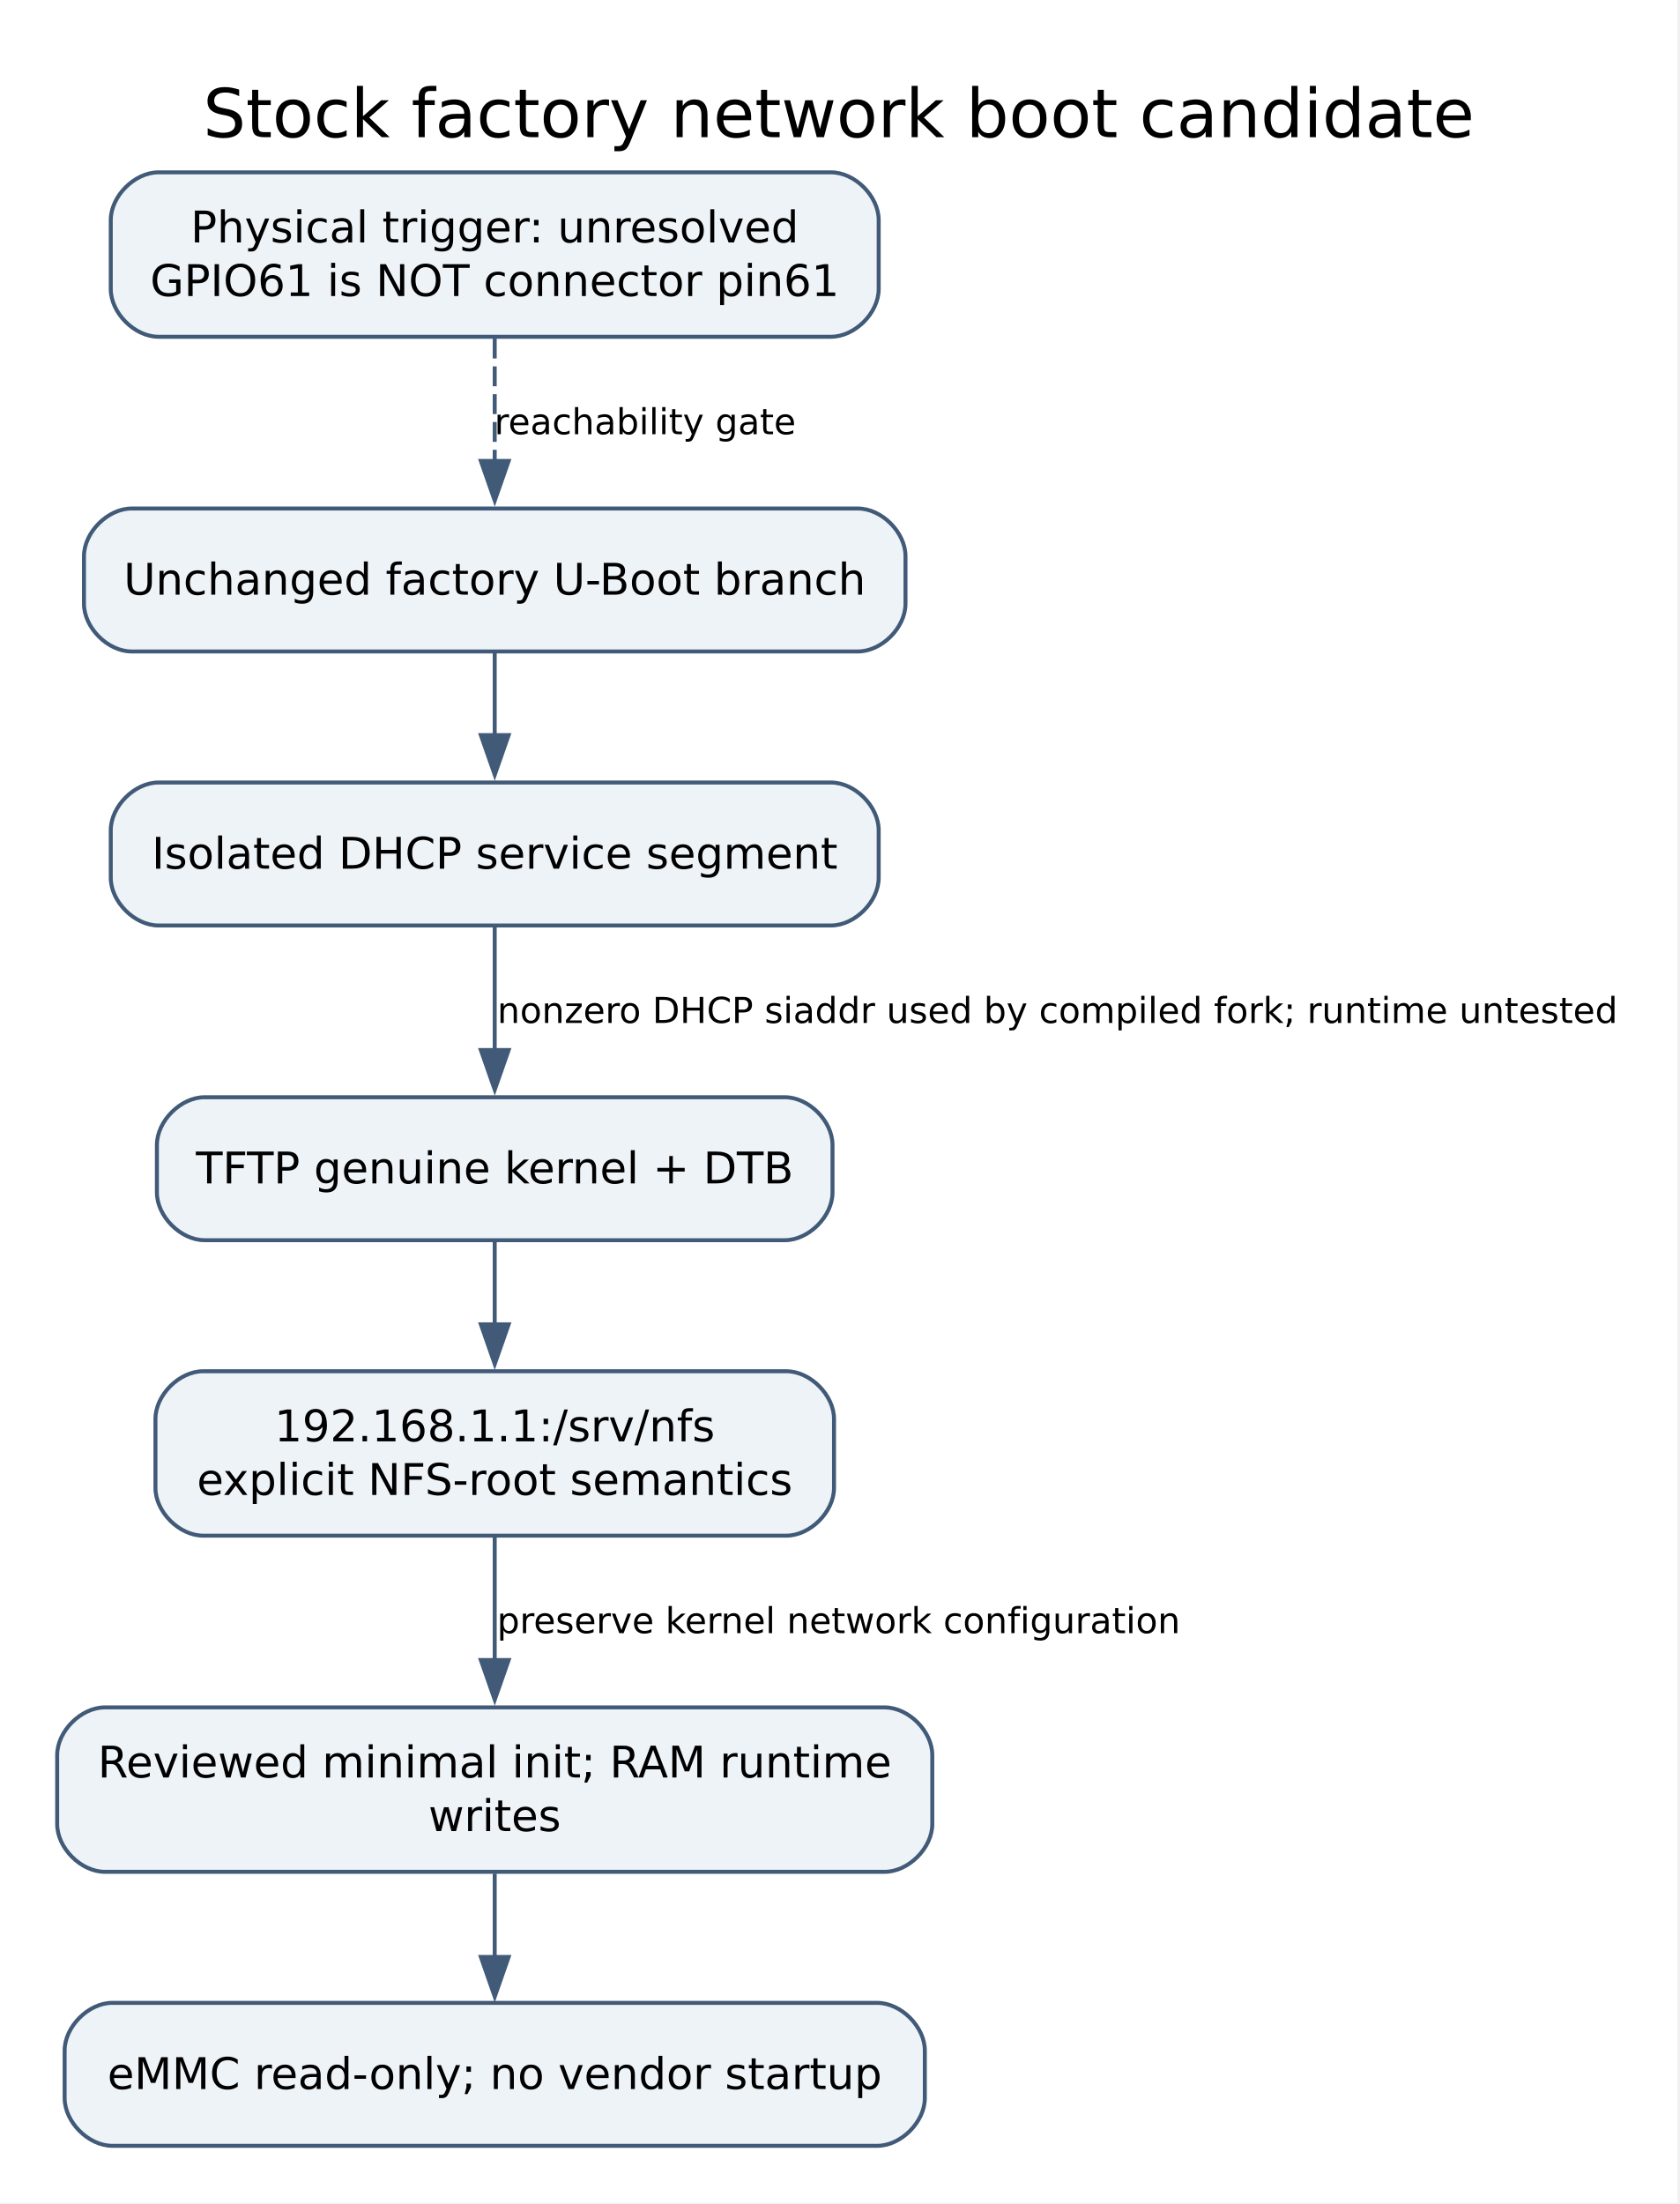
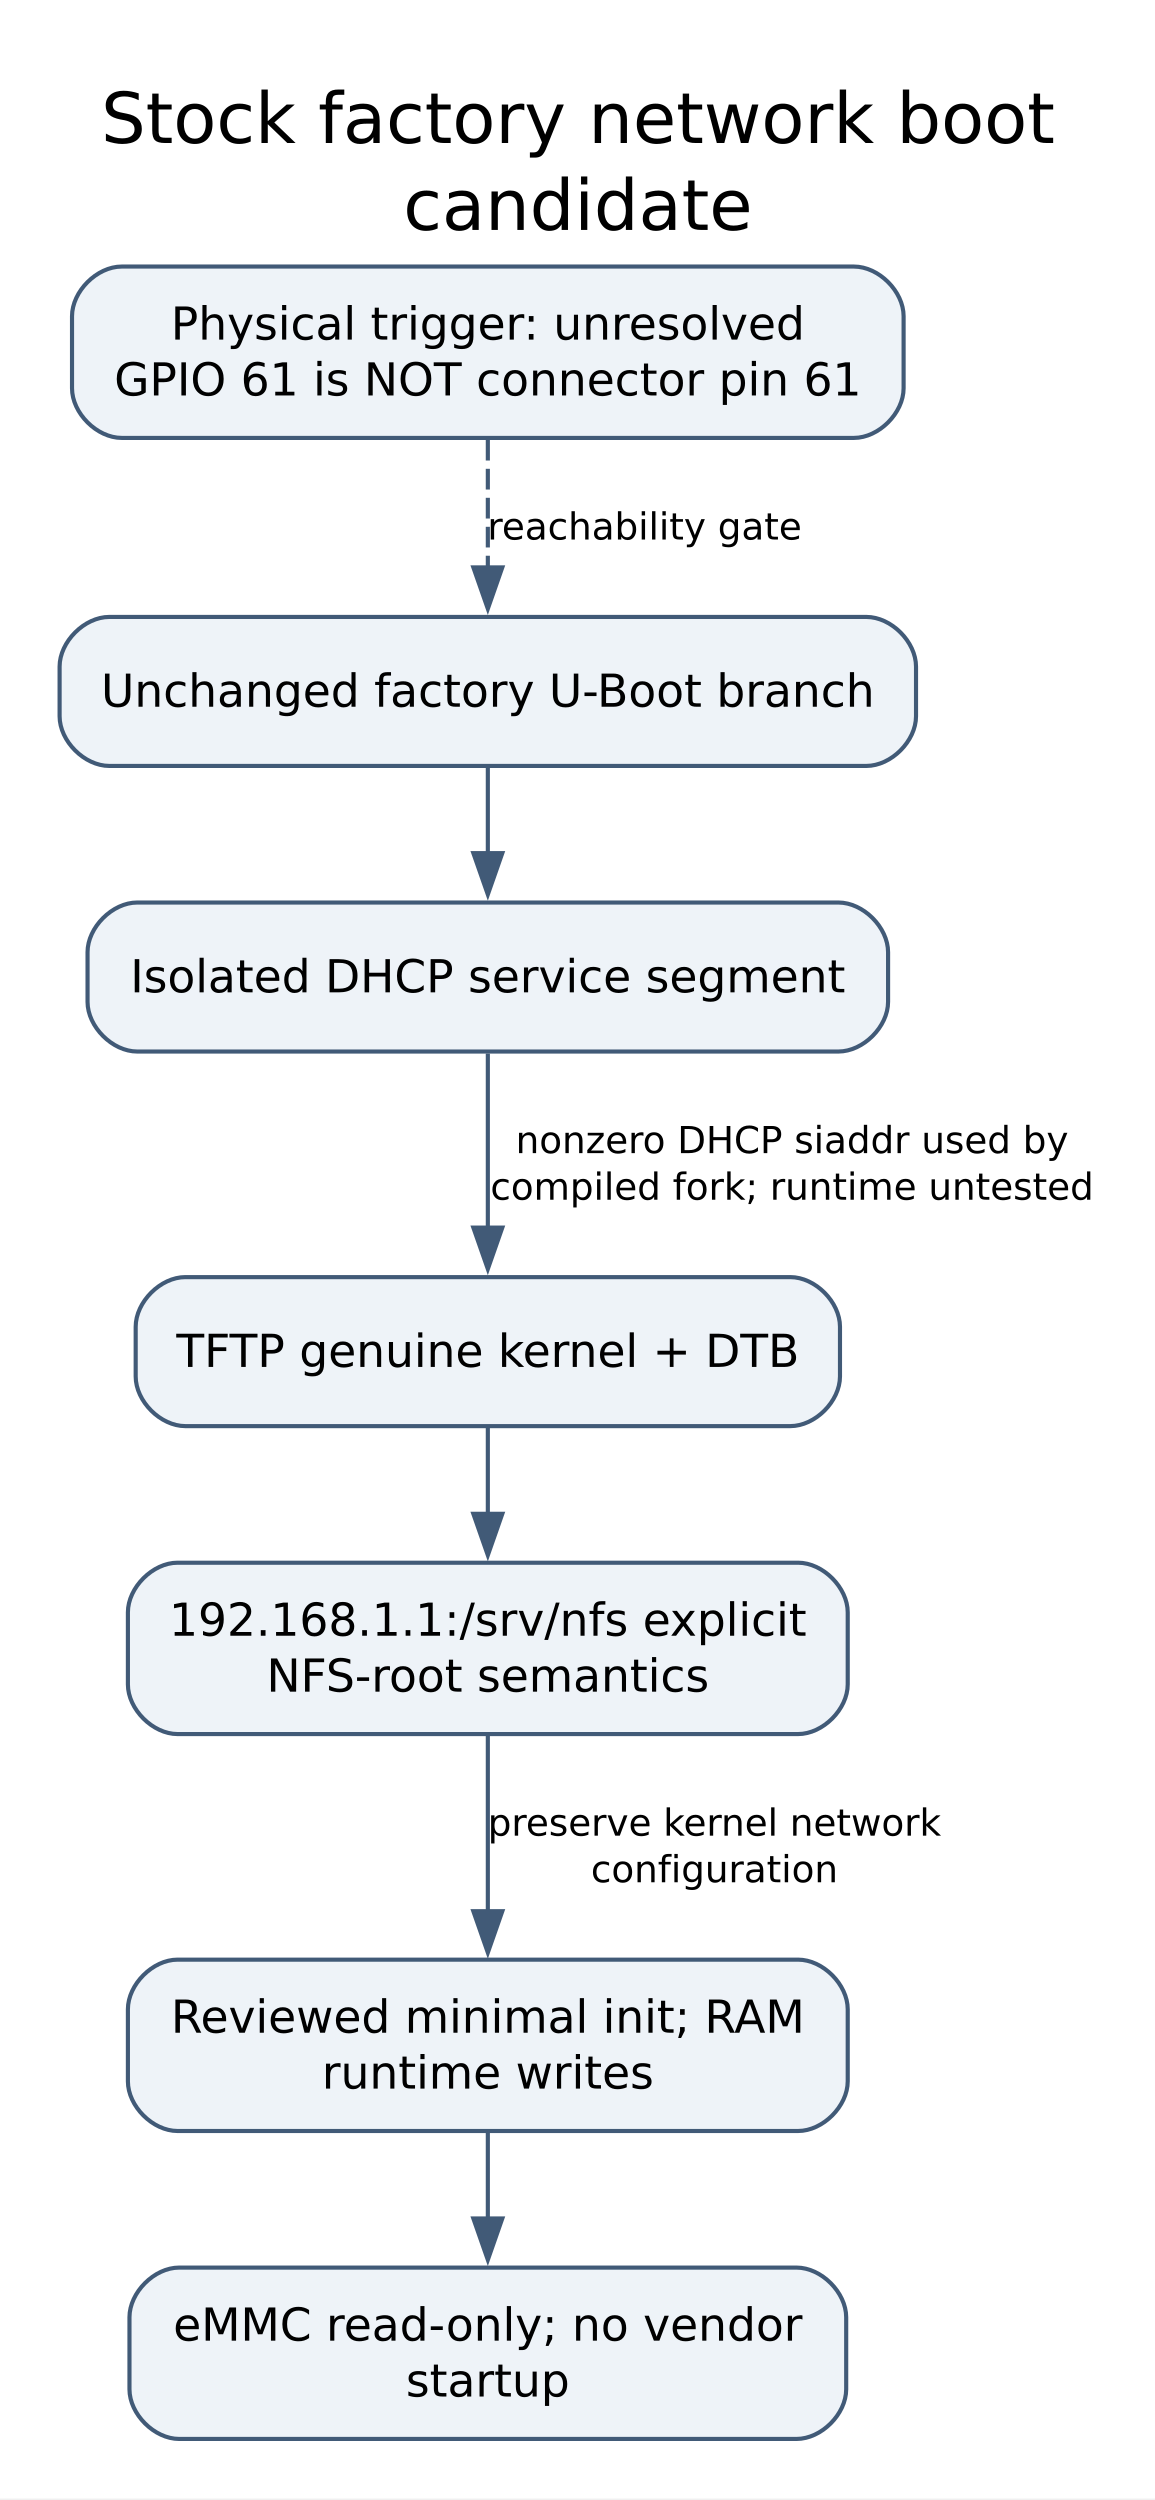
- <svg xmlns="http://www.w3.org/2000/svg" role="img" aria-labelledby="figure-title figure-desc" width="423pt" height="555pt" viewBox="0.00 0.00 423.00 555.00">
-   <g id="graph0" class="graph" transform="scale(1 1) rotate(0) translate(14.4 540.35)">
-     <polygon fill="white" stroke="none" points="-14.4,14.4 -14.4,-540.35 408.1,-540.35 408.1,14.4 -14.4,14.4" />
-     <text xml:space="preserve" text-anchor="middle" x="196.85" y="-505.8" font-family="DejaVu Sans" font-size="17.00">Stock factory network boot candidate</text>
+ <svg xmlns="http://www.w3.org/2000/svg" width="279pt" height="604pt" viewBox="0.00 0.00 279.00 604.00" role="img" aria-labelledby="figure-title figure-description">
+   <g id="graph0" class="graph" transform="scale(1 1) rotate(0) translate(14.4 589.25)">
+     <polygon fill="white" stroke="none" points="-14.4,14.4 -14.4,-589.25 264.86,-589.25 264.86,14.4 -14.4,14.4" />
+     <text xml:space="preserve" text-anchor="middle" x="125.23" y="-554.7" font-family="DejaVu Sans" font-size="17.00">Stock factory network boot</text>
+     <text xml:space="preserve" text-anchor="middle" x="125.23" y="-533.7" font-family="DejaVu Sans" font-size="17.00">candidate</text>
    <g id="node1" class="node">
-       <path fill="#eef3f8" stroke="#415a77" d="M194.91,-496.95C194.91,-496.95 25.5,-496.95 25.5,-496.95 19.5,-496.95 13.5,-490.95 13.5,-484.95 13.5,-484.95 13.5,-467.55 13.5,-467.55 13.5,-461.55 19.5,-455.55 25.5,-455.55 25.5,-455.55 194.91,-455.55 194.91,-455.55 200.91,-455.55 206.91,-461.55 206.91,-467.55 206.91,-467.55 206.91,-484.95 206.91,-484.95 206.91,-490.95 200.91,-496.95 194.91,-496.95" />
-       <text xml:space="preserve" text-anchor="middle" x="110.2" y="-479.3" font-family="DejaVu Sans" font-size="11.00">Physical trigger: unresolved</text>
-       <text xml:space="preserve" text-anchor="middle" x="110.2" y="-465.8" font-family="DejaVu Sans" font-size="11.00">GPIO61 is NOT connector pin61</text>
+       <path fill="#eef3f8" stroke="#415a77" d="M191.91,-524.85C191.91,-524.85 15,-524.85 15,-524.85 9,-524.85 3,-518.85 3,-512.85 3,-512.85 3,-495.45 3,-495.45 3,-489.45 9,-483.45 15,-483.45 15,-483.45 191.91,-483.45 191.91,-483.45 197.91,-483.45 203.91,-489.45 203.91,-495.45 203.91,-495.45 203.91,-512.85 203.91,-512.85 203.91,-518.85 197.91,-524.85 191.91,-524.85" />
+       <text xml:space="preserve" text-anchor="middle" x="103.46" y="-507.2" font-family="DejaVu Sans" font-size="11.00">Physical trigger: unresolved</text>
+       <text xml:space="preserve" text-anchor="middle" x="103.46" y="-493.7" font-family="DejaVu Sans" font-size="11.00">GPIO 61 is NOT connector pin 61</text>
    </g>
    <g id="node2" class="node">
-       <path fill="#eef3f8" stroke="#415a77" d="M201.66,-412.3C201.66,-412.3 18.75,-412.3 18.75,-412.3 12.75,-412.3 6.75,-406.3 6.75,-400.3 6.75,-400.3 6.75,-388.3 6.75,-388.3 6.75,-382.3 12.75,-376.3 18.75,-376.3 18.75,-376.3 201.66,-376.3 201.66,-376.3 207.66,-376.3 213.66,-382.3 213.66,-388.3 213.66,-388.3 213.66,-400.3 213.66,-400.3 213.66,-406.3 207.66,-412.3 201.66,-412.3" />
-       <text xml:space="preserve" text-anchor="middle" x="110.2" y="-390.6" font-family="DejaVu Sans" font-size="11.00">Unchanged factory U-Boot branch</text>
+       <path fill="#eef3f8" stroke="#415a77" d="M194.91,-440.2C194.91,-440.2 12,-440.2 12,-440.2 6,-440.2 0,-434.2 0,-428.2 0,-428.2 0,-416.2 0,-416.2 0,-410.2 6,-404.2 12,-404.2 12,-404.2 194.91,-404.2 194.91,-404.2 200.91,-404.2 206.91,-410.2 206.91,-416.2 206.91,-416.2 206.91,-428.2 206.91,-428.2 206.91,-434.2 200.91,-440.2 194.91,-440.2" />
+       <text xml:space="preserve" text-anchor="middle" x="103.46" y="-418.5" font-family="DejaVu Sans" font-size="11.00">Unchanged factory U-Boot branch</text>
    </g>
    <g id="edge1" class="edge">
-       <path fill="none" stroke="#415a77" stroke-dasharray="5,2" d="M110.2,-455.08C110.2,-445.7 110.2,-434.38 110.2,-424.12" />
-       <polygon fill="#415a77" stroke="#415a77" points="113.71,-424.27 110.21,-414.27 106.71,-424.27 113.71,-424.27" />
-       <text xml:space="preserve" text-anchor="middle" x="148.08" y="-431" font-family="DejaVu Sans" font-size="9.00">reachability gate</text>
+       <path fill="none" stroke="#415a77" stroke-dasharray="5,2" d="M103.46,-482.98C103.46,-473.6 103.46,-462.28 103.46,-452.02" />
+       <polygon fill="#415a77" stroke="#415a77" points="106.96,-452.17 103.46,-442.17 99.96,-452.17 106.96,-452.17" />
+       <text xml:space="preserve" text-anchor="middle" x="141.33" y="-458.9" font-family="DejaVu Sans" font-size="9.00">reachability gate</text>
    </g>
    <g id="node3" class="node">
-       <path fill="#eef3f8" stroke="#415a77" d="M194.91,-343.3C194.91,-343.3 25.5,-343.3 25.5,-343.3 19.5,-343.3 13.5,-337.3 13.5,-331.3 13.5,-331.3 13.5,-319.3 13.5,-319.3 13.5,-313.3 19.5,-307.3 25.5,-307.3 25.5,-307.3 194.91,-307.3 194.91,-307.3 200.91,-307.3 206.91,-313.3 206.91,-319.3 206.91,-319.3 206.91,-331.3 206.91,-331.3 206.91,-337.3 200.91,-343.3 194.91,-343.3" />
-       <text xml:space="preserve" text-anchor="middle" x="110.2" y="-321.6" font-family="DejaVu Sans" font-size="11.00">Isolated DHCP service segment</text>
+       <path fill="#eef3f8" stroke="#415a77" d="M188.16,-371.2C188.16,-371.2 18.75,-371.2 18.75,-371.2 12.75,-371.2 6.75,-365.2 6.75,-359.2 6.75,-359.2 6.75,-347.2 6.75,-347.2 6.75,-341.2 12.75,-335.2 18.75,-335.2 18.75,-335.2 188.16,-335.2 188.16,-335.2 194.16,-335.2 200.16,-341.2 200.16,-347.2 200.16,-347.2 200.16,-359.2 200.16,-359.2 200.16,-365.2 194.16,-371.2 188.16,-371.2" />
+       <text xml:space="preserve" text-anchor="middle" x="103.46" y="-349.5" font-family="DejaVu Sans" font-size="11.00">Isolated DHCP service segment</text>
    </g>
    <g id="edge2" class="edge">
-       <path fill="none" stroke="#415a77" d="M110.2,-376.05C110.2,-369.69 110.2,-362.3 110.2,-355.19" />
-       <polygon fill="#415a77" stroke="#415a77" points="113.71,-355.24 110.21,-345.24 106.71,-355.24 113.71,-355.24" />
+       <path fill="none" stroke="#415a77" d="M103.46,-403.95C103.46,-397.59 103.46,-390.2 103.46,-383.09" />
+       <polygon fill="#415a77" stroke="#415a77" points="106.96,-383.14 103.46,-373.14 99.96,-383.14 106.96,-383.14" />
    </g>
    <g id="node4" class="node">
-       <path fill="#eef3f8" stroke="#415a77" d="M183.28,-264.05C183.28,-264.05 37.12,-264.05 37.12,-264.05 31.12,-264.05 25.12,-258.05 25.12,-252.05 25.12,-252.05 25.12,-240.05 25.12,-240.05 25.12,-234.05 31.12,-228.05 37.12,-228.05 37.12,-228.05 183.28,-228.05 183.28,-228.05 189.28,-228.05 195.28,-234.05 195.28,-240.05 195.28,-240.05 195.28,-252.05 195.28,-252.05 195.28,-258.05 189.28,-264.05 183.28,-264.05" />
-       <text xml:space="preserve" text-anchor="middle" x="110.2" y="-242.35" font-family="DejaVu Sans" font-size="11.00">TFTP genuine kernel + DTB</text>
+       <path fill="#eef3f8" stroke="#415a77" d="M176.54,-280.7C176.54,-280.7 30.38,-280.7 30.38,-280.7 24.38,-280.7 18.38,-274.7 18.38,-268.7 18.38,-268.7 18.38,-256.7 18.38,-256.7 18.38,-250.7 24.38,-244.7 30.38,-244.7 30.38,-244.7 176.54,-244.7 176.54,-244.7 182.54,-244.7 188.54,-250.7 188.54,-256.7 188.54,-256.7 188.54,-268.7 188.54,-268.7 188.54,-274.7 182.54,-280.7 176.54,-280.7" />
+       <text xml:space="preserve" text-anchor="middle" x="103.46" y="-259" font-family="DejaVu Sans" font-size="11.00">TFTP genuine kernel + DTB</text>
    </g>
    <g id="edge3" class="edge">
-       <path fill="none" stroke="#415a77" d="M110.2,-307.16C110.2,-297.92 110.2,-286.28 110.2,-275.71" />
-       <polygon fill="#415a77" stroke="#415a77" points="113.71,-275.93 110.21,-265.93 106.71,-275.93 113.71,-275.93" />
-       <text xml:space="preserve" text-anchor="middle" x="251.95" y="-282.75" font-family="DejaVu Sans" font-size="9.00">nonzero DHCP siaddr used by compiled fork; runtime untested</text>
+       <path fill="none" stroke="#415a77" d="M103.46,-334.72C103.46,-322.72 103.46,-306.51 103.46,-292.61" />
+       <polygon fill="#415a77" stroke="#415a77" points="106.96,-292.66 103.46,-282.66 99.96,-292.66 106.96,-292.66" />
+       <text xml:space="preserve" text-anchor="middle" x="176.96" y="-310.65" font-family="DejaVu Sans" font-size="9.00">nonzero DHCP siaddr used by</text>
+       <text xml:space="preserve" text-anchor="middle" x="176.96" y="-299.4" font-family="DejaVu Sans" font-size="9.00">compiled fork; runtime untested</text>
    </g>
    <g id="node5" class="node">
-       <path fill="#eef3f8" stroke="#415a77" d="M183.66,-195.05C183.66,-195.05 36.75,-195.05 36.75,-195.05 30.75,-195.05 24.75,-189.05 24.75,-183.05 24.75,-183.05 24.75,-165.65 24.75,-165.65 24.75,-159.65 30.75,-153.65 36.75,-153.65 36.75,-153.65 183.66,-153.65 183.66,-153.65 189.66,-153.65 195.66,-159.65 195.66,-165.65 195.66,-165.65 195.66,-183.05 195.66,-183.05 195.66,-189.05 189.66,-195.05 183.66,-195.05" />
-       <text xml:space="preserve" text-anchor="middle" x="110.2" y="-177.4" font-family="DejaVu Sans" font-size="11.00">192.168.1.1:/srv/nfs</text>
-       <text xml:space="preserve" text-anchor="middle" x="110.2" y="-163.9" font-family="DejaVu Sans" font-size="11.00">explicit NFS-root semantics</text>
+       <path fill="#eef3f8" stroke="#415a77" d="M178.41,-211.7C178.41,-211.7 28.5,-211.7 28.5,-211.7 22.5,-211.7 16.5,-205.7 16.5,-199.7 16.5,-199.7 16.5,-182.3 16.5,-182.3 16.5,-176.3 22.5,-170.3 28.5,-170.3 28.5,-170.3 178.41,-170.3 178.41,-170.3 184.41,-170.3 190.41,-176.3 190.41,-182.3 190.41,-182.3 190.41,-199.7 190.41,-199.7 190.41,-205.7 184.41,-211.7 178.41,-211.7" />
+       <text xml:space="preserve" text-anchor="middle" x="103.46" y="-194.05" font-family="DejaVu Sans" font-size="11.00">192.168.1.1:/srv/nfs explicit</text>
+       <text xml:space="preserve" text-anchor="middle" x="103.46" y="-180.55" font-family="DejaVu Sans" font-size="11.00">NFS-root semantics</text>
    </g>
    <g id="edge4" class="edge">
-       <path fill="none" stroke="#415a77" d="M110.2,-227.82C110.2,-221.44 110.2,-214 110.2,-206.75" />
-       <polygon fill="#415a77" stroke="#415a77" points="113.71,-206.86 110.21,-196.86 106.71,-206.86 113.71,-206.86" />
+       <path fill="none" stroke="#415a77" d="M103.46,-244.47C103.46,-238.09 103.46,-230.65 103.46,-223.4" />
+       <polygon fill="#415a77" stroke="#415a77" points="106.96,-223.51 103.46,-213.51 99.96,-223.51 106.96,-223.51" />
    </g>
    <g id="node6" class="node">
-       <path fill="#eef3f8" stroke="#415a77" d="M208.41,-110.4C208.41,-110.4 12,-110.4 12,-110.4 6,-110.4 0,-104.4 0,-98.4 0,-98.4 0,-81 0,-81 0,-75 6,-69 12,-69 12,-69 208.41,-69 208.41,-69 214.41,-69 220.41,-75 220.41,-81 220.41,-81 220.41,-98.4 220.41,-98.4 220.41,-104.4 214.41,-110.4 208.41,-110.4" />
-       <text xml:space="preserve" text-anchor="middle" x="110.2" y="-92.75" font-family="DejaVu Sans" font-size="11.00">Reviewed minimal init; RAM runtime</text>
-       <text xml:space="preserve" text-anchor="middle" x="110.2" y="-79.25" font-family="DejaVu Sans" font-size="11.00">writes</text>
+       <path fill="#eef3f8" stroke="#415a77" d="M178.41,-115.8C178.41,-115.8 28.5,-115.8 28.5,-115.8 22.5,-115.8 16.5,-109.8 16.5,-103.8 16.5,-103.8 16.5,-86.4 16.5,-86.4 16.5,-80.4 22.5,-74.4 28.5,-74.4 28.5,-74.4 178.41,-74.4 178.41,-74.4 184.41,-74.4 190.41,-80.4 190.41,-86.4 190.41,-86.4 190.41,-103.8 190.41,-103.8 190.41,-109.8 184.41,-115.8 178.41,-115.8" />
+       <text xml:space="preserve" text-anchor="middle" x="103.46" y="-98.15" font-family="DejaVu Sans" font-size="11.00">Reviewed minimal init; RAM</text>
+       <text xml:space="preserve" text-anchor="middle" x="103.46" y="-84.65" font-family="DejaVu Sans" font-size="11.00">runtime writes</text>
    </g>
    <g id="edge5" class="edge">
-       <path fill="none" stroke="#415a77" d="M110.2,-153.34C110.2,-143.97 110.2,-132.58 110.2,-122.1" />
-       <polygon fill="#415a77" stroke="#415a77" points="113.71,-122.32 110.21,-112.32 106.71,-122.32 113.71,-122.32" />
-       <text xml:space="preserve" text-anchor="middle" x="196.83" y="-129.1" font-family="DejaVu Sans" font-size="9.00">preserve kernel network configuration</text>
+       <path fill="none" stroke="#415a77" d="M103.46,-170.09C103.46,-157.64 103.46,-141.34 103.46,-127.21" />
+       <polygon fill="#415a77" stroke="#415a77" points="106.96,-127.5 103.46,-117.5 99.96,-127.5 106.96,-127.5" />
+       <text xml:space="preserve" text-anchor="middle" x="158.21" y="-145.75" font-family="DejaVu Sans" font-size="9.00">preserve kernel network</text>
+       <text xml:space="preserve" text-anchor="middle" x="158.21" y="-134.5" font-family="DejaVu Sans" font-size="9.00">configuration</text>
    </g>
    <g id="node7" class="node">
-       <path fill="#eef3f8" stroke="#415a77" d="M206.53,-36C206.53,-36 13.88,-36 13.88,-36 7.88,-36 1.88,-30 1.88,-24 1.88,-24 1.88,-12 1.88,-12 1.88,-6 7.88,0 13.88,0 13.88,0 206.53,0 206.53,0 212.53,0 218.53,-6 218.53,-12 218.53,-12 218.53,-24 218.53,-24 218.53,-30 212.53,-36 206.53,-36" />
-       <text xml:space="preserve" text-anchor="middle" x="110.2" y="-14.3" font-family="DejaVu Sans" font-size="11.00">eMMC read-only; no vendor startup</text>
+       <path fill="#eef3f8" stroke="#415a77" d="M178.04,-41.4C178.04,-41.4 28.88,-41.4 28.88,-41.4 22.88,-41.4 16.88,-35.4 16.88,-29.4 16.88,-29.4 16.88,-12 16.88,-12 16.88,-6 22.88,0 28.88,0 28.88,0 178.04,0 178.04,0 184.04,0 190.04,-6 190.04,-12 190.04,-12 190.04,-29.4 190.04,-29.4 190.04,-35.4 184.04,-41.4 178.04,-41.4" />
+       <text xml:space="preserve" text-anchor="middle" x="103.46" y="-23.75" font-family="DejaVu Sans" font-size="11.00">eMMC read-only; no vendor</text>
+       <text xml:space="preserve" text-anchor="middle" x="103.46" y="-10.25" font-family="DejaVu Sans" font-size="11.00">startup</text>
    </g>
    <g id="edge6" class="edge">
-       <path fill="none" stroke="#415a77" d="M110.2,-68.54C110.2,-61.95 110.2,-54.49 110.2,-47.41" />
-       <polygon fill="#415a77" stroke="#415a77" points="113.71,-47.56 110.21,-37.56 106.71,-47.56 113.71,-47.56" />
+       <path fill="none" stroke="#415a77" d="M103.46,-73.93C103.46,-67.5 103.46,-60.22 103.46,-53.18" />
+       <polygon fill="#415a77" stroke="#415a77" points="106.96,-53.27 103.46,-43.27 99.96,-53.27 106.96,-53.27" />
    </g>
  </g>
</svg>
